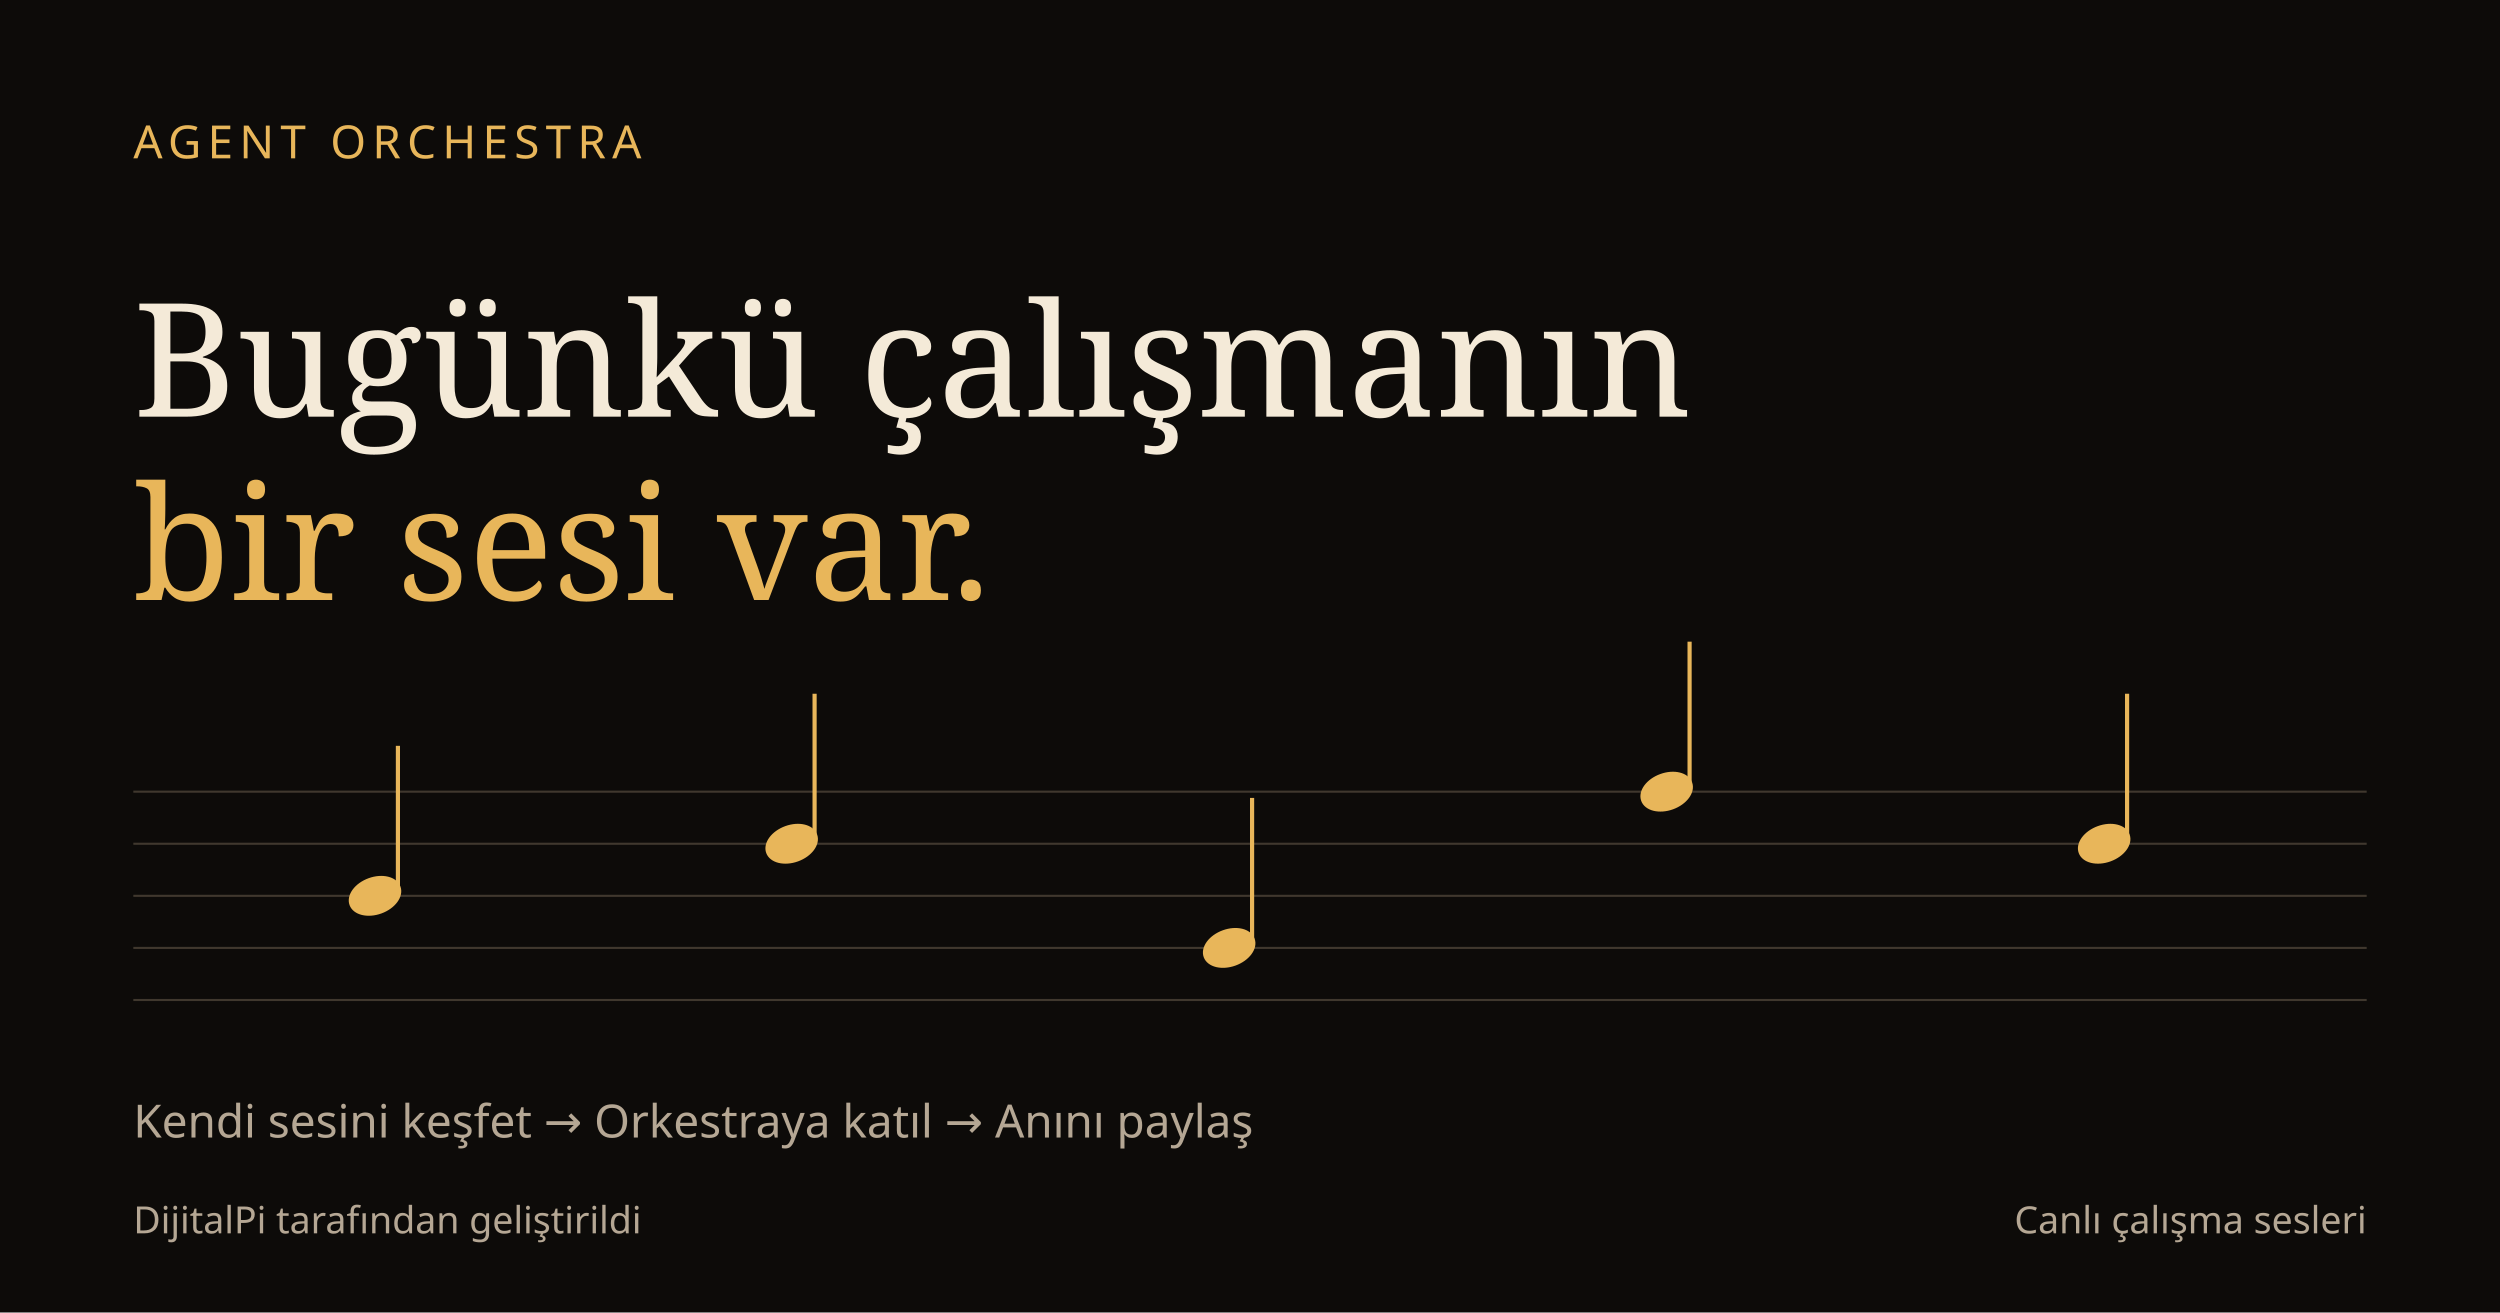
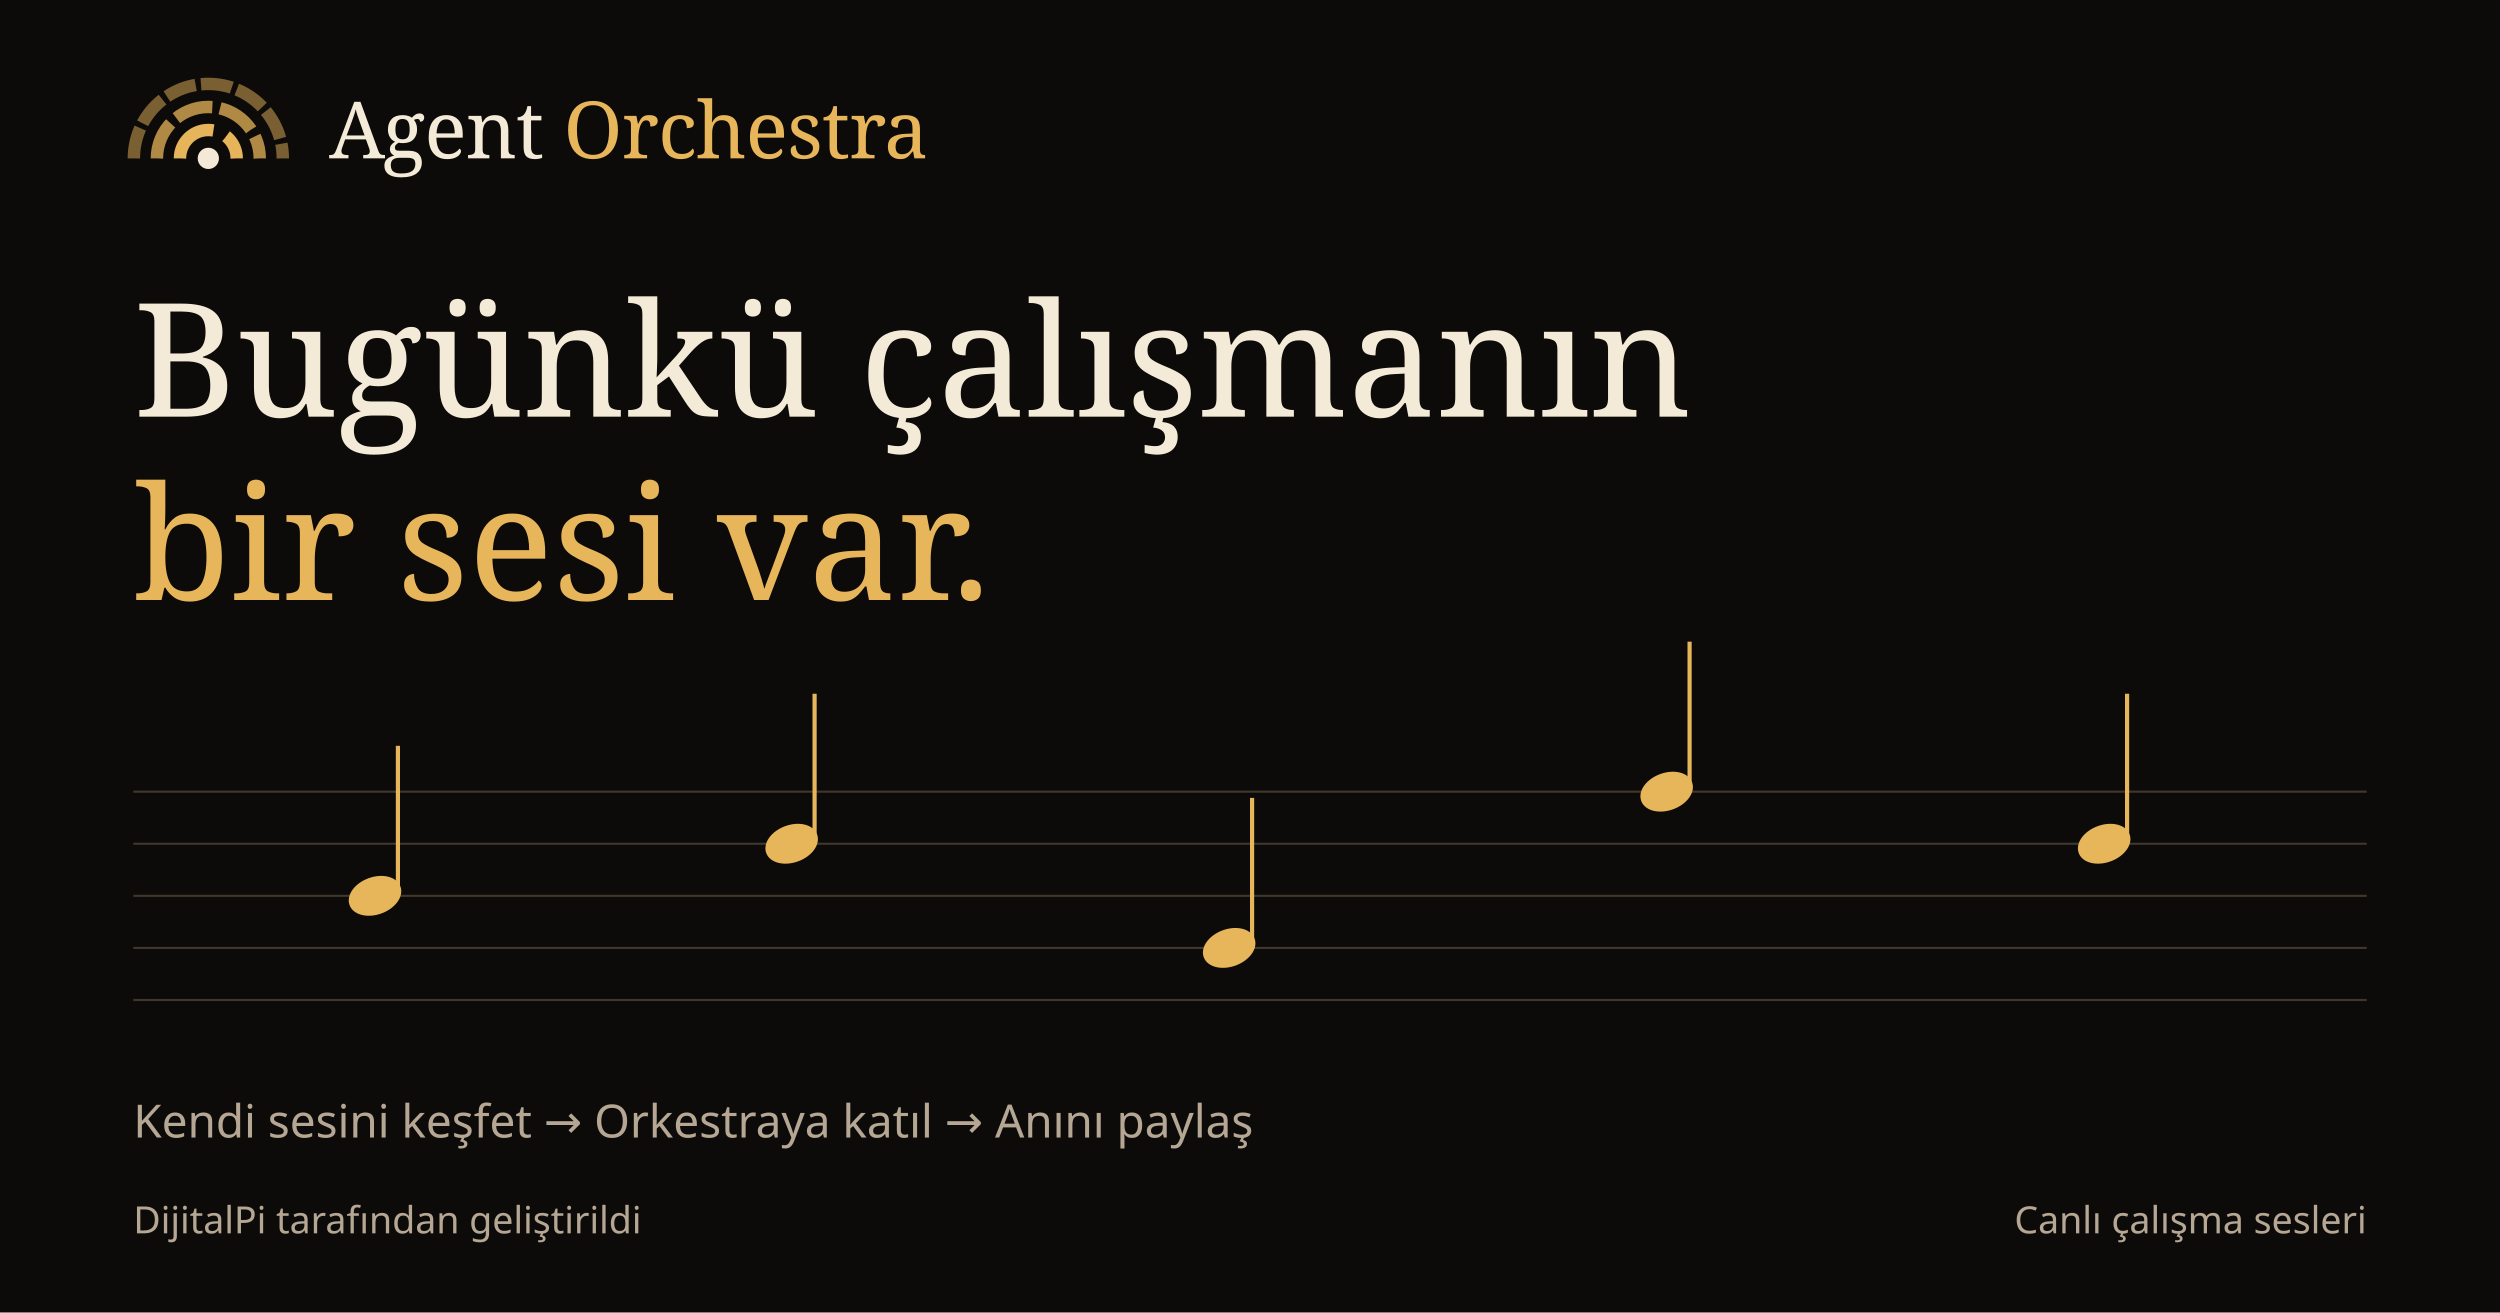
<svg xmlns="http://www.w3.org/2000/svg" width="1200" height="630" viewBox="0 0 1200 630">
  <rect width="1200" height="630" fill="#0d0b09" />
-   <g fill="#e8b65a" font-family="sans-serif">
-     <text x="64" y="76" font-size="22" letter-spacing="3">AGENT ORCHESTRA</text>
-   </g>
-   <g fill="#f4ead8" font-family="Georgia, serif" font-size="76">
+   <svg x="60" y="36" width="80" height="46" viewBox="1 17 94 54">
+     <g fill="none" stroke="#e6b45a" stroke-width="7">
+       <path d="M6 64A42 42 0 0 1 90 64" pathLength="100" stroke-opacity=".5" stroke-dasharray="17.58 3.03" />
+       <path d="M19 64A29 29 0 0 1 77 64" pathLength="100" stroke-opacity=".75" stroke-dasharray="21.71 4.39" />
+       <path d="M32 64A16 16 0 0 1 64 64" pathLength="100" stroke-dasharray="28.03 7.96" />
+     </g>
+     <circle cx="48" cy="64" r="6" fill="#f3e9d6" />
+   </svg>
+   <text x="158" y="76" fill="#f4ead8" font-family="Fraunces, Georgia, serif" font-size="38" font-weight="500" letter-spacing="-.4">Agent <tspan fill="#e8b65a">Orchestra</tspan>
+   </text>
+   <g fill="#f4ead8" font-family="Fraunces, Georgia, serif" font-size="76">
    <text x="64" y="200">Bugünkü çalışmanın</text>
    <text x="64" y="288" fill="#e8b65a">bir sesi var.</text>
  </g>
  <g stroke="#40382e">
    <path d="M64 380H1136M64 405H1136M64 430H1136M64 455H1136M64 480H1136" />
  </g>
  <g fill="#e8b65a" stroke="#e8b65a" stroke-width="2">
    <ellipse cx="180" cy="430" rx="12" ry="8" transform="rotate(-20 180 430)" />
    <path d="M191 430v-72" />
    <ellipse cx="380" cy="405" rx="12" ry="8" transform="rotate(-20 380 405)" />
    <path d="M391 405v-72" />
    <ellipse cx="590" cy="455" rx="12" ry="8" transform="rotate(-20 590 455)" />
    <path d="M601 455v-72" />
    <ellipse cx="800" cy="380" rx="12" ry="8" transform="rotate(-20 800 380)" />
    <path d="M811 380v-72" />
    <ellipse cx="1010" cy="405" rx="12" ry="8" transform="rotate(-20 1010 405)" />
    <path d="M1021 405v-72" />
  </g>
-   <g fill="#b5a794" font-family="sans-serif" font-size="22">
+   <g fill="#b5a794" font-family="'Instrument Sans', sans-serif" font-size="22">
    <text x="64" y="546">Kendi sesini keşfet → Orkestraya katıl → Anını paylaş</text>
    <text x="64" y="592" font-size="18">DijitalPi tarafından geliştirildi</text>
    <text x="1136" y="592" text-anchor="end" font-size="18">Canlı çalışma sesleri</text>
  </g>
</svg>
